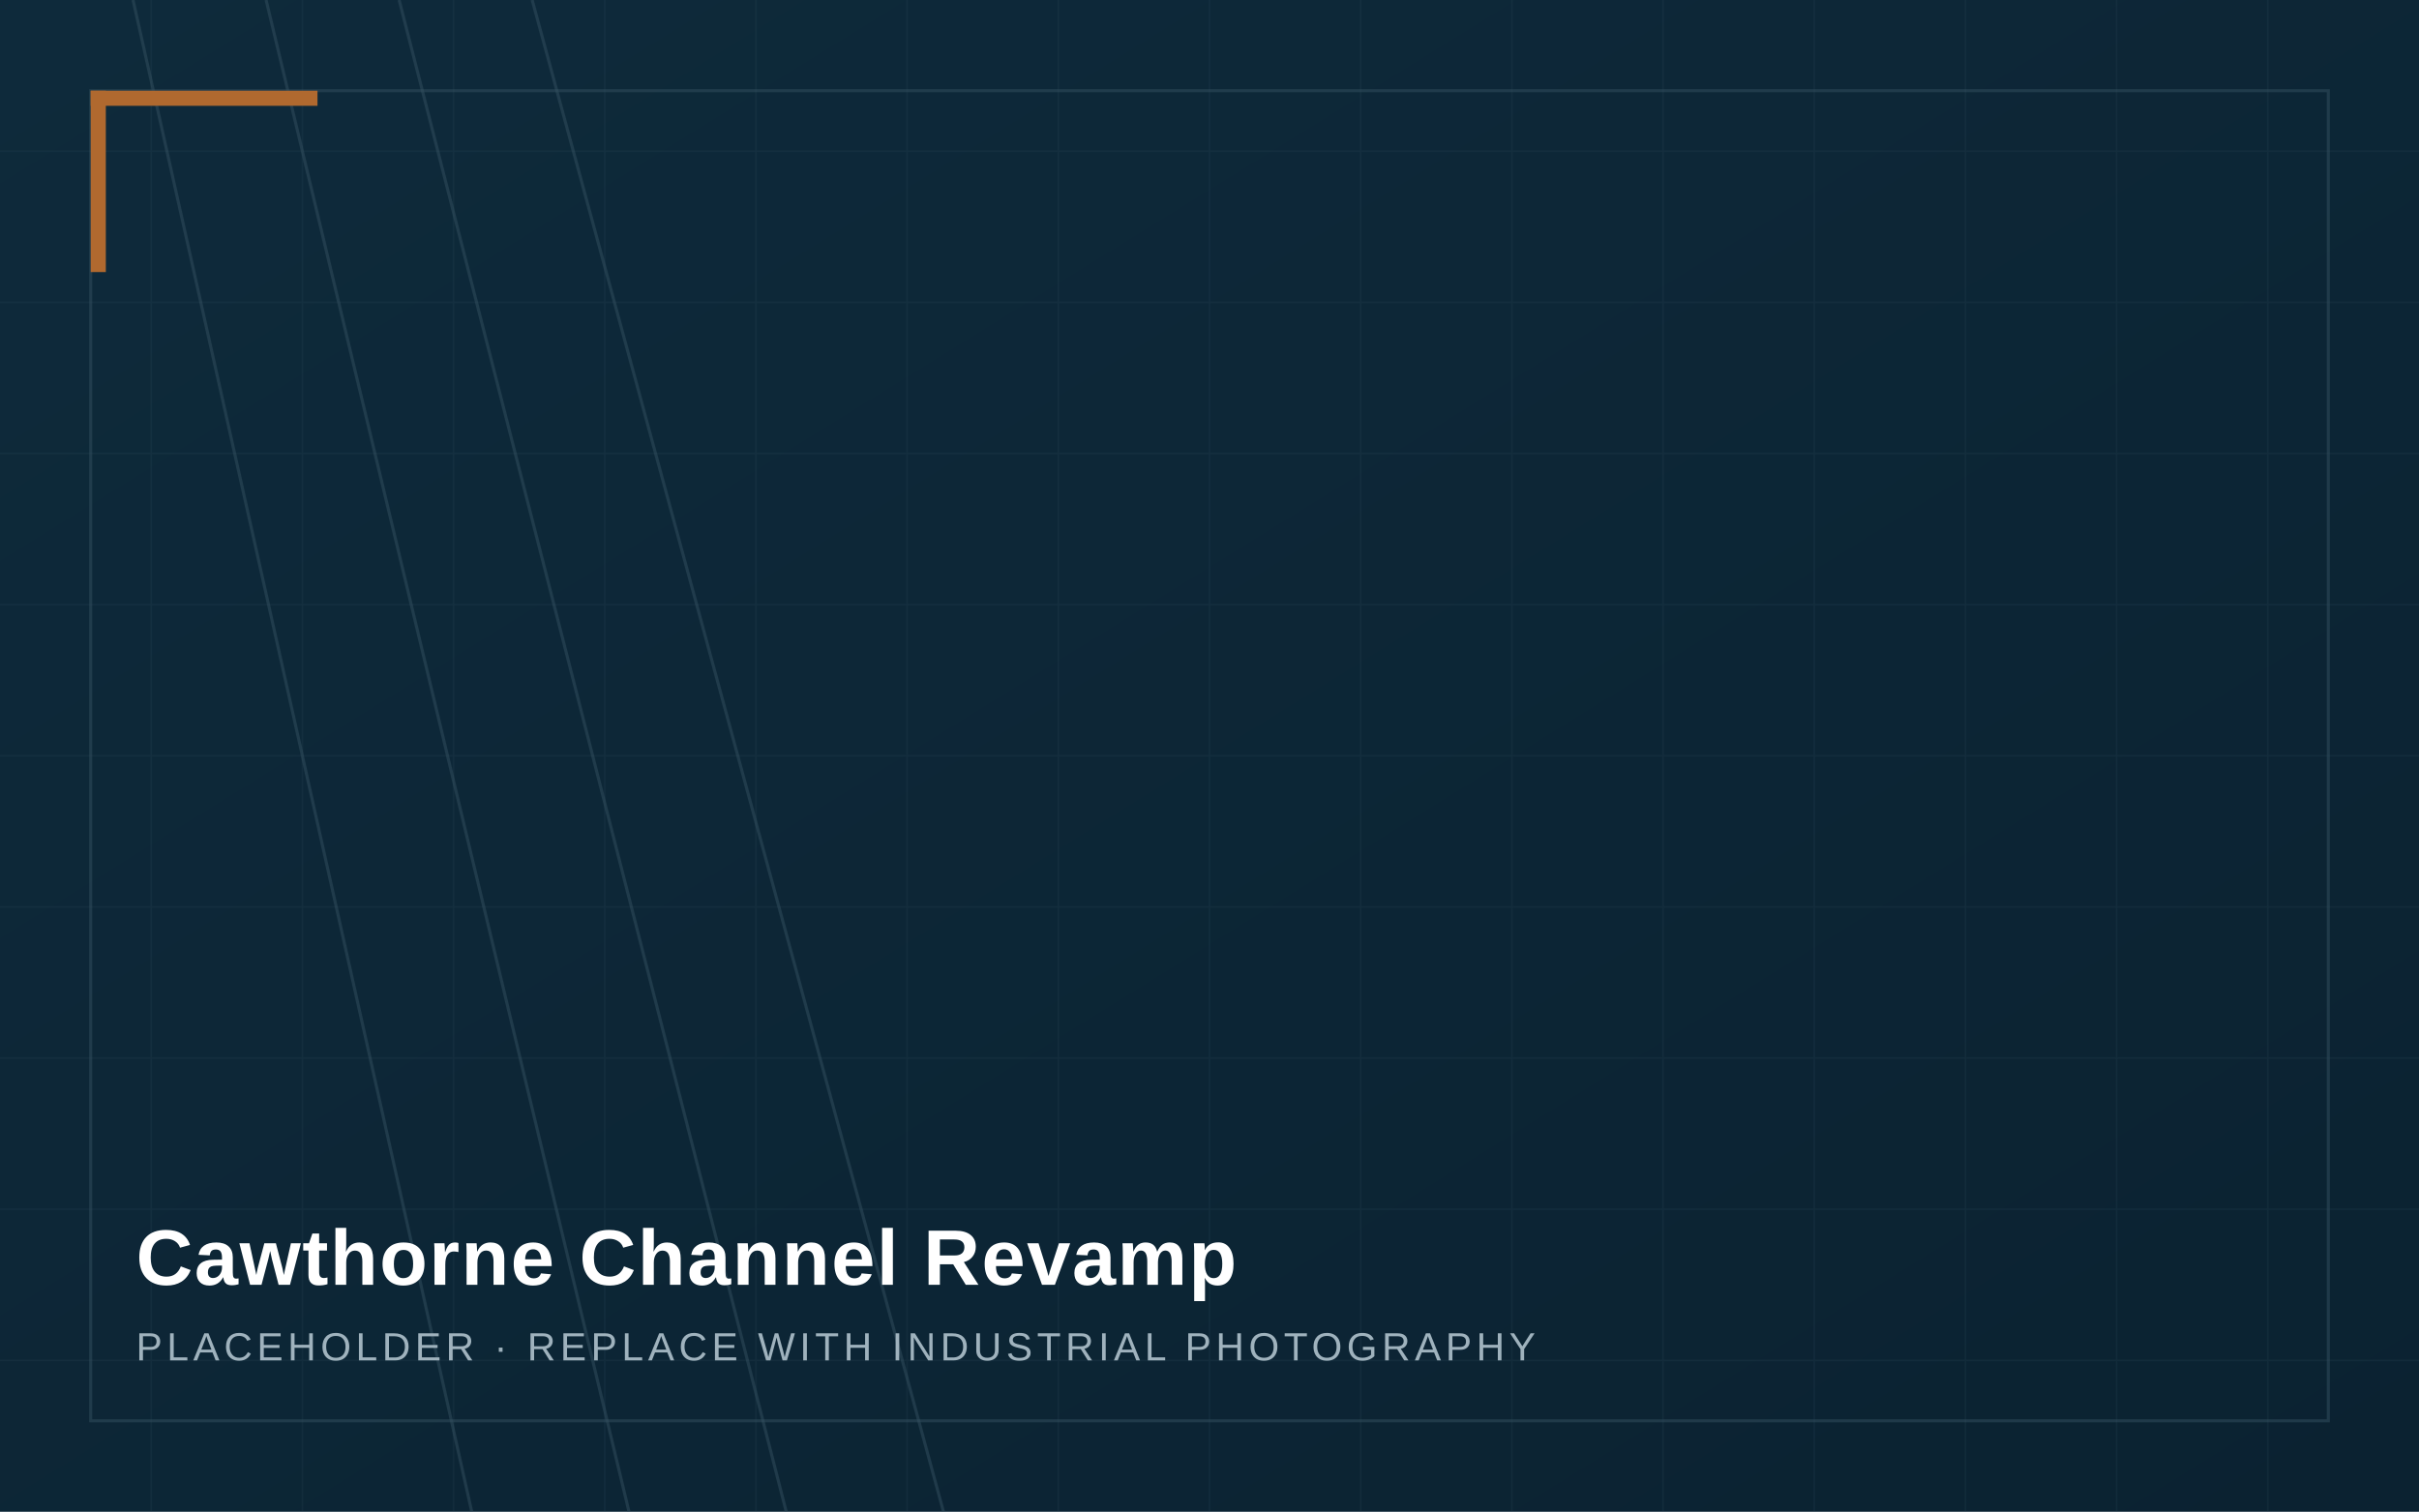
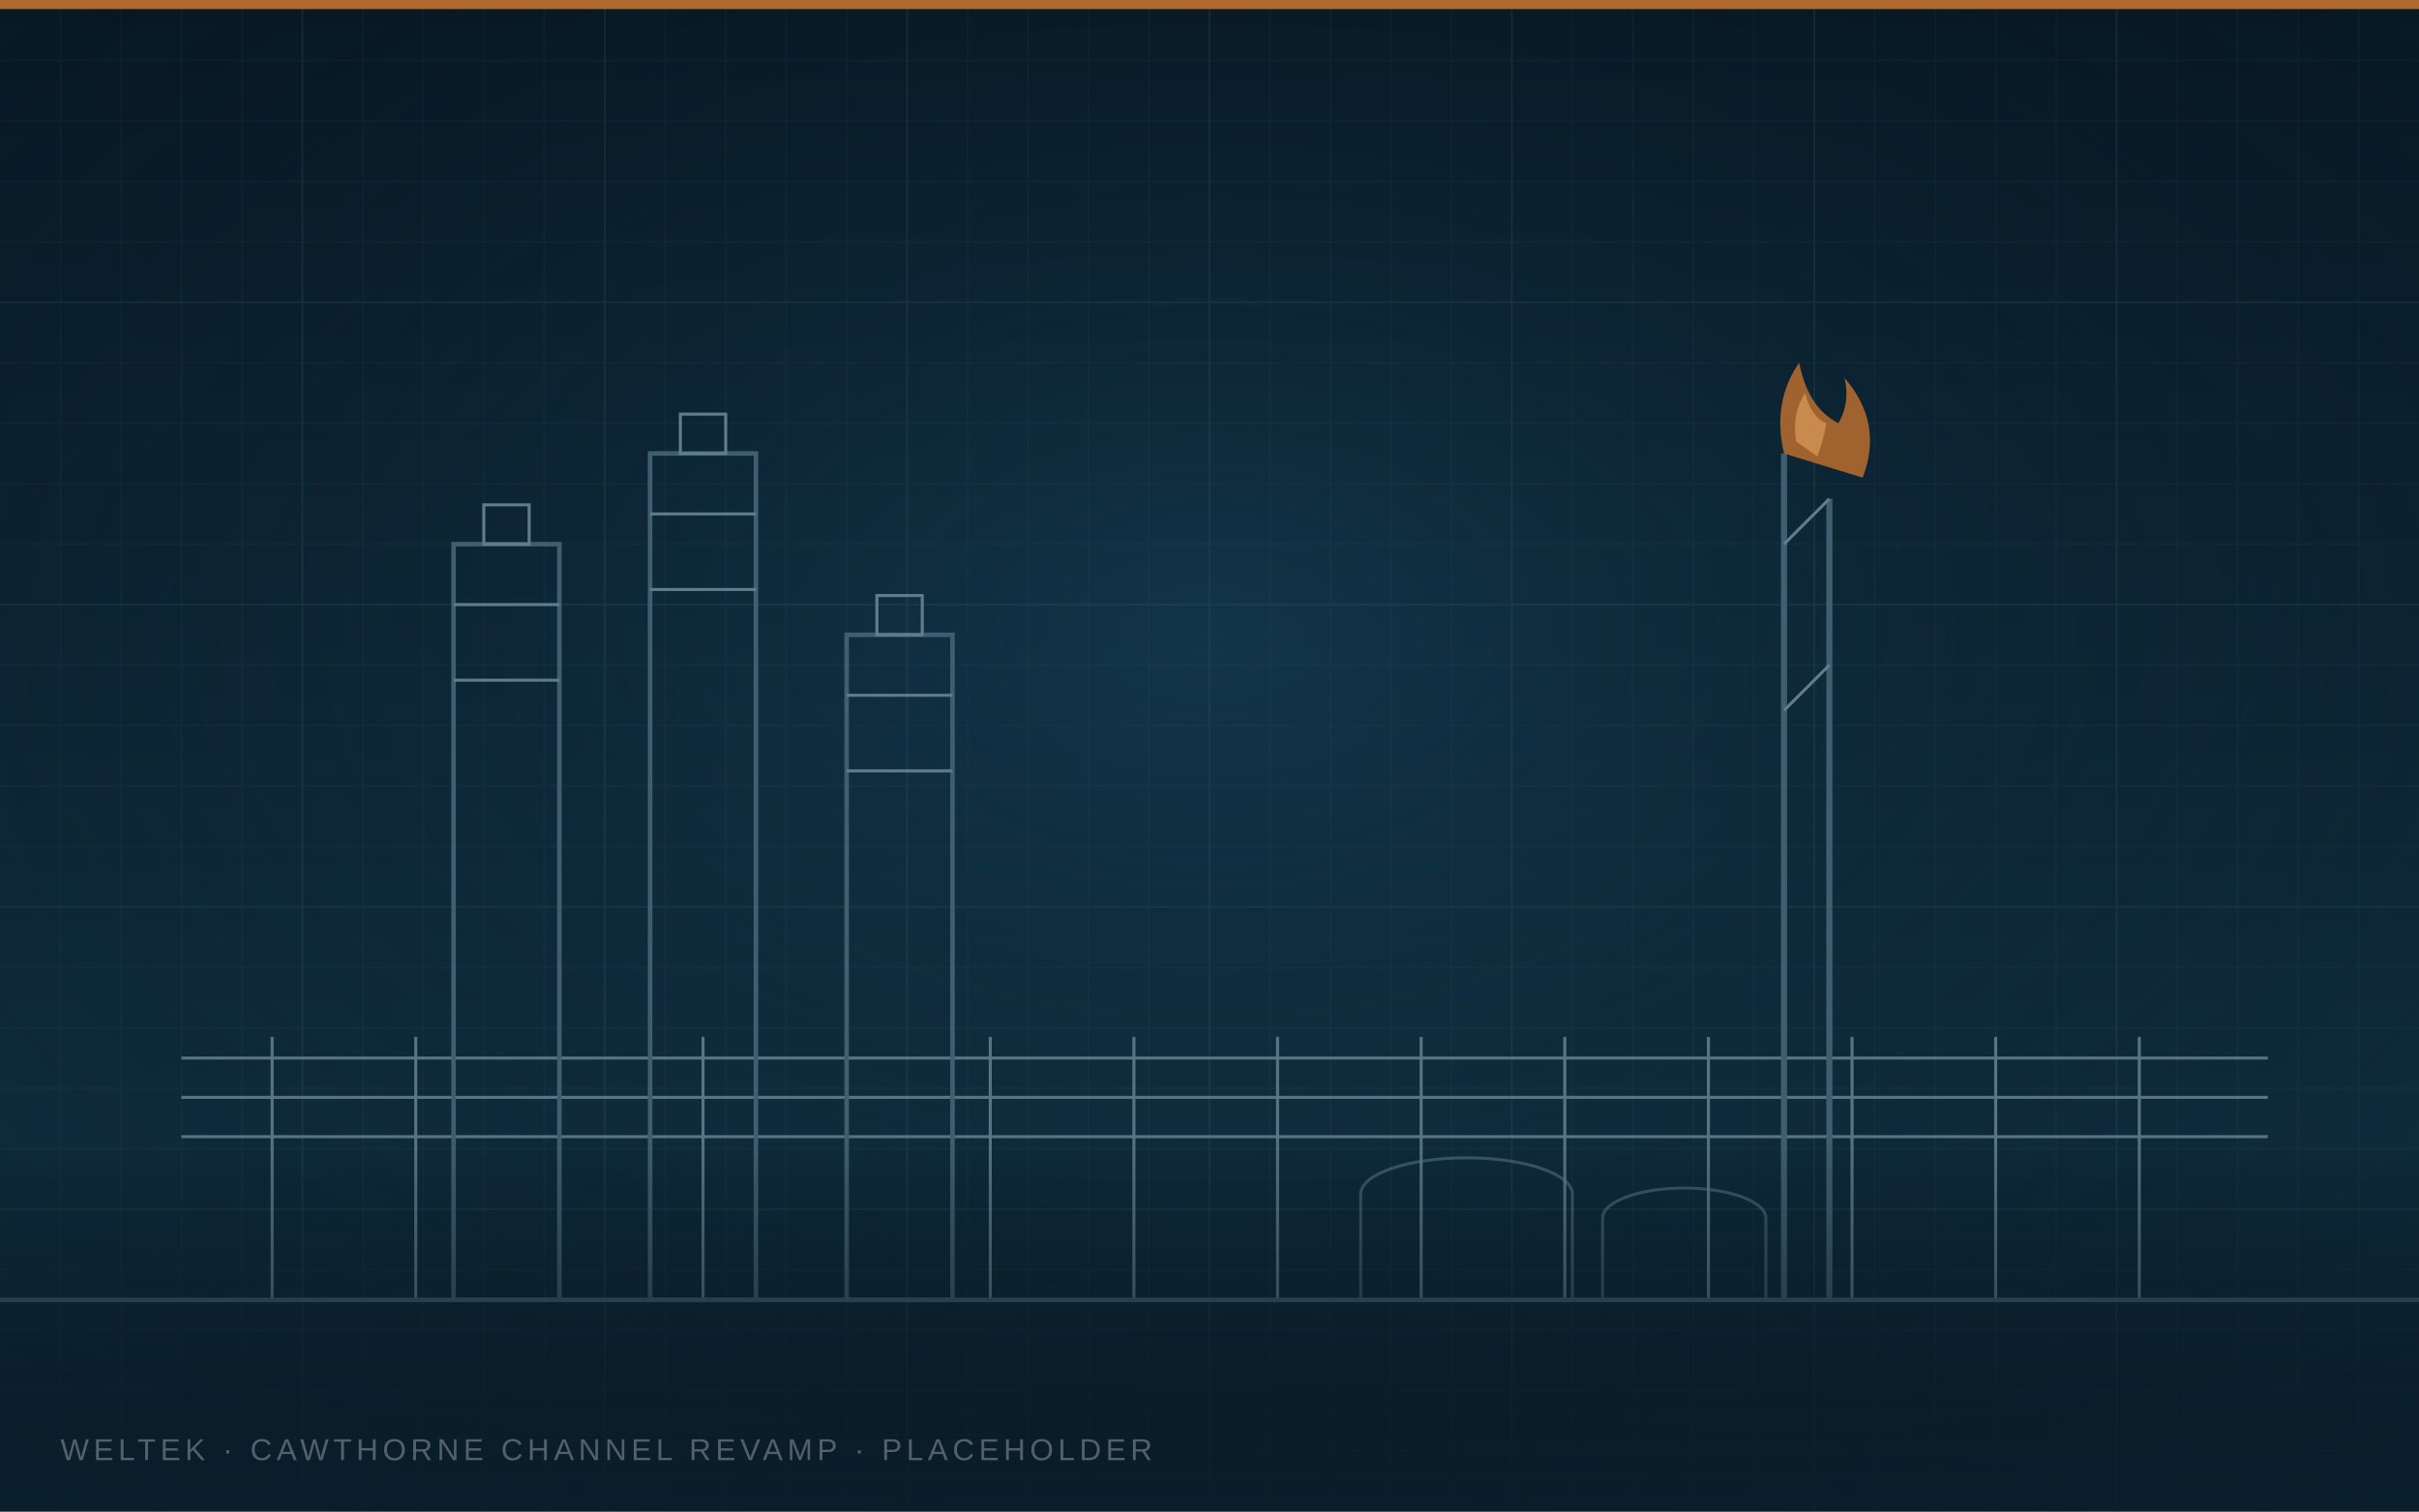
- <svg xmlns="http://www.w3.org/2000/svg" viewBox="0 0 1600 1000" width="1600" height="1000" role="img" aria-label="Cawthorne Channel Revamp placeholder">
-   <rect width="1600" height="1000" fill="#0e2a3b" />
-   <rect width="1600" height="1000" fill="url(#vg)" />
-   <g stroke="#33505f" stroke-width="1" opacity="0.18">
-     <line x1="100" y1="0" x2="100" y2="1000" />
-     <line x1="200" y1="0" x2="200" y2="1000" />
-     <line x1="300" y1="0" x2="300" y2="1000" />
-     <line x1="400" y1="0" x2="400" y2="1000" />
-     <line x1="500" y1="0" x2="500" y2="1000" />
-     <line x1="600" y1="0" x2="600" y2="1000" />
-     <line x1="700" y1="0" x2="700" y2="1000" />
-     <line x1="800" y1="0" x2="800" y2="1000" />
-     <line x1="900" y1="0" x2="900" y2="1000" />
-     <line x1="1000" y1="0" x2="1000" y2="1000" />
-     <line x1="1100" y1="0" x2="1100" y2="1000" />
-     <line x1="1200" y1="0" x2="1200" y2="1000" />
-     <line x1="1300" y1="0" x2="1300" y2="1000" />
-     <line x1="1400" y1="0" x2="1400" y2="1000" />
-     <line x1="1500" y1="0" x2="1500" y2="1000" />
-     <line x1="0" y1="100" x2="1600" y2="100" />
-     <line x1="0" y1="200" x2="1600" y2="200" />
-     <line x1="0" y1="300" x2="1600" y2="300" />
-     <line x1="0" y1="400" x2="1600" y2="400" />
-     <line x1="0" y1="500" x2="1600" y2="500" />
-     <line x1="0" y1="600" x2="1600" y2="600" />
-     <line x1="0" y1="700" x2="1600" y2="700" />
-     <line x1="0" y1="800" x2="1600" y2="800" />
-     <line x1="0" y1="900" x2="1600" y2="900" />
+ <svg xmlns="http://www.w3.org/2000/svg" viewBox="0 0 1600 1000" width="1600" height="1000" role="img" aria-label="Cawthorne channel revamp">
+   <defs>
+     <linearGradient id="sky" x1="0" y1="0" x2="0" y2="1">
+       <stop offset="0" stop-color="#081a26" />
+       <stop offset="0.55" stop-color="#0e2a3b" />
+       <stop offset="1" stop-color="#123448" />
+     </linearGradient>
+     <radialGradient id="glow" cx="0.5" cy="0.42" r="0.75">
+       <stop offset="0" stop-color="#17415a" stop-opacity="0.55" />
+       <stop offset="1" stop-color="#000000" stop-opacity="0" />
+     </radialGradient>
+     <linearGradient id="vig" x1="0" y1="0" x2="0" y2="1">
+       <stop offset="0" stop-color="#000" stop-opacity="0" />
+       <stop offset="0.75" stop-color="#000" stop-opacity="0" />
+       <stop offset="1" stop-color="#081a26" stop-opacity="0.85" />
+     </linearGradient>
+   </defs>
+   <rect width="1600" height="1000" fill="url(#sky)" />
+   <rect width="1600" height="1000" fill="url(#glow)" />
+   <path d="M40 0V1000 M80 0V1000 M120 0V1000 M160 0V1000 M200 0V1000 M240 0V1000 M280 0V1000 M320 0V1000 M360 0V1000 M400 0V1000 M440 0V1000 M480 0V1000 M520 0V1000 M560 0V1000 M600 0V1000 M640 0V1000 M680 0V1000 M720 0V1000 M760 0V1000 M800 0V1000 M840 0V1000 M880 0V1000 M920 0V1000 M960 0V1000 M1000 0V1000 M1040 0V1000 M1080 0V1000 M1120 0V1000 M1160 0V1000 M1200 0V1000 M1240 0V1000 M1280 0V1000 M1320 0V1000 M1360 0V1000 M1400 0V1000 M1440 0V1000 M1480 0V1000 M1520 0V1000 M1560 0V1000 M0 40H1600 M0 80H1600 M0 120H1600 M0 160H1600 M0 200H1600 M0 240H1600 M0 280H1600 M0 320H1600 M0 360H1600 M0 400H1600 M0 440H1600 M0 480H1600 M0 520H1600 M0 560H1600 M0 600H1600 M0 640H1600 M0 680H1600 M0 720H1600 M0 760H1600 M0 800H1600 M0 840H1600 M0 880H1600 M0 920H1600 M0 960H1600" stroke="#3f5f70" stroke-width="1" opacity="0.10" />
+   <path d="M200 0V1000 M400 0V1000 M600 0V1000 M800 0V1000 M1000 0V1000 M1200 0V1000 M1400 0V1000 M0 200H1600 M0 400H1600 M0 600H1600 M0 800H1600" stroke="#3f5f70" stroke-width="1" opacity="0.16" />
+   <g stroke="#5f7d8c" stroke-width="2" opacity="0.9">
+     <line x1="120" y1="700" x2="1500" y2="700" />
+     <line x1="120" y1="726" x2="1500" y2="726" />
+     <line x1="120" y1="752" x2="1500" y2="752" />
+     <line x1="180" y1="686" x2="180" y2="860" />
+     <line x1="275" y1="686" x2="275" y2="860" />
+     <line x1="370" y1="686" x2="370" y2="860" />
+     <line x1="465" y1="686" x2="465" y2="860" />
+     <line x1="560" y1="686" x2="560" y2="860" />
+     <line x1="655" y1="686" x2="655" y2="860" />
+     <line x1="750" y1="686" x2="750" y2="860" />
+     <line x1="845" y1="686" x2="845" y2="860" />
+     <line x1="940" y1="686" x2="940" y2="860" />
+     <line x1="1035" y1="686" x2="1035" y2="860" />
+     <line x1="1130" y1="686" x2="1130" y2="860" />
+     <line x1="1225" y1="686" x2="1225" y2="860" />
+     <line x1="1320" y1="686" x2="1320" y2="860" />
+     <line x1="1415" y1="686" x2="1415" y2="860" />
+   </g>
+   <rect x="300" y="360" width="70" height="500" fill="none" stroke="#3f5f70" stroke-width="3" />
+   <line x1="300" y1="400" x2="370" y2="400" stroke="#5f7d8c" stroke-width="2" />
+   <line x1="300" y1="450" x2="370" y2="450" stroke="#5f7d8c" stroke-width="2" />
+   <rect x="320" y="334" width="30" height="26" fill="none" stroke="#5f7d8c" stroke-width="2" />
+   <rect x="430" y="300" width="70" height="560" fill="none" stroke="#3f5f70" stroke-width="3" />
+   <line x1="430" y1="340" x2="500" y2="340" stroke="#5f7d8c" stroke-width="2" />
+   <line x1="430" y1="390" x2="500" y2="390" stroke="#5f7d8c" stroke-width="2" />
+   <rect x="450" y="274" width="30" height="26" fill="none" stroke="#5f7d8c" stroke-width="2" />
+   <rect x="560" y="420" width="70" height="440" fill="none" stroke="#3f5f70" stroke-width="3" />
+   <line x1="560" y1="460" x2="630" y2="460" stroke="#5f7d8c" stroke-width="2" />
+   <line x1="560" y1="510" x2="630" y2="510" stroke="#5f7d8c" stroke-width="2" />
+   <rect x="580" y="394" width="30" height="26" fill="none" stroke="#5f7d8c" stroke-width="2" />
+   <g stroke="#5f7d8c" stroke-width="2" opacity="0.55">
+     <path d="M900 860 v-70 a70 24 0 0 1 140 0 v70" fill="none" />
+     <path d="M1060 860 v-54 a54 20 0 0 1 108 0 v54" fill="none" />
  </g>
  <g>
-     <line x1="88" y1="0" x2="312" y2="1000" stroke="#33505f" stroke-width="2" opacity="0.5" />
-     <line x1="176" y1="0" x2="416" y2="1000" stroke="#33505f" stroke-width="2" opacity="0.5" />
-     <line x1="264" y1="0" x2="520" y2="1000" stroke="#33505f" stroke-width="2" opacity="0.5" />
-     <line x1="352" y1="0" x2="624" y2="1000" stroke="#33505f" stroke-width="2" opacity="0.5" />
+     <line x1="1180" y1="860" x2="1180" y2="300" stroke="#3f5f70" stroke-width="4" />
+     <line x1="1210" y1="860" x2="1210" y2="330" stroke="#3f5f70" stroke-width="4" />
+     <line x1="1180" y1="360" x2="1210" y2="330" stroke="#5f7d8c" stroke-width="2" />
+     <line x1="1180" y1="470" x2="1210" y2="440" stroke="#5f7d8c" stroke-width="2" />
+     <path d="M1180 300 q -8 -34 10 -60 q 6 30 26 40 q 8 -14 4 -30 q 26 30 12 66 z" fill="#b0692f" opacity="0.9" />
+     <path d="M1188 292 q -3 -18 6 -32 q 4 16 14 20 q -2 12 -6 22 z" fill="#c98a4e" />
  </g>
-   <rect x="60" y="60" width="1480" height="880" fill="none" stroke="#33505f" stroke-width="2" opacity="0.5" />
-   <rect x="60" y="60" width="150" height="10" fill="#b0692f" />
-   <rect x="60" y="60" width="10" height="120" fill="#b0692f" />
-   <text x="90" y="850" fill="#ffffff" font-family="Archivo, Arial, sans-serif" font-size="52" font-weight="700" letter-spacing="1">Cawthorne Channel Revamp</text>
-   <text x="90" y="900" fill="#9fb2bd" font-family="Arial, sans-serif" font-size="26" letter-spacing="3">PLACEHOLDER · REPLACE WITH INDUSTRIAL PHOTOGRAPHY</text>
-   <defs>
-     <linearGradient id="vg" x1="0" y1="0" x2="1" y2="1">
-       <stop offset="0" stop-color="#0e2a3b" />
-       <stop offset="1" stop-color="#0b2231" />
-     </linearGradient>
-   </defs>
+   <line x1="0" y1="860" x2="1600" y2="860" stroke="#3f5f70" stroke-width="3" />
+   <rect width="1600" height="1000" fill="url(#vig)" />
+   <rect x="0" y="0" width="1600" height="6" fill="#b0692f" />
+   <text x="40" y="966" fill="#ffffff" opacity="0.30" font-family="Arial,sans-serif" font-size="20" letter-spacing="3">WELTEK · CAWTHORNE CHANNEL REVAMP · PLACEHOLDER</text>
</svg>
